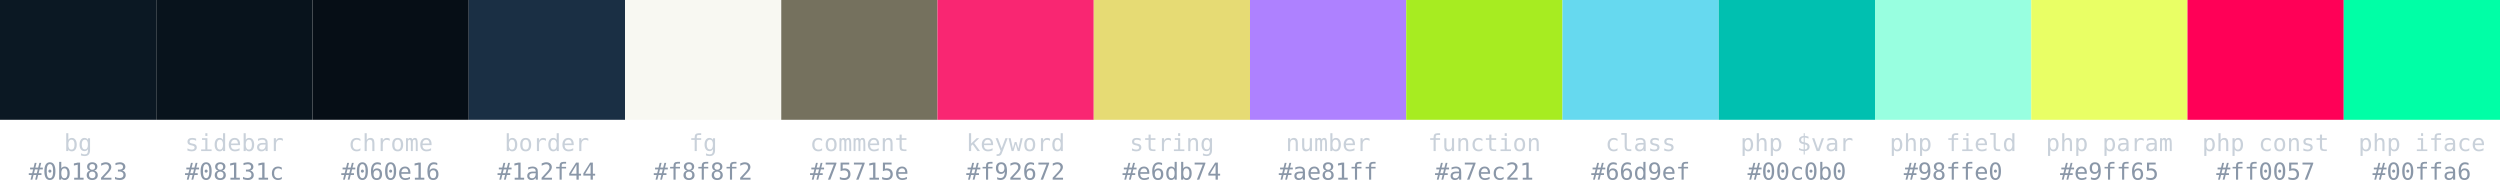
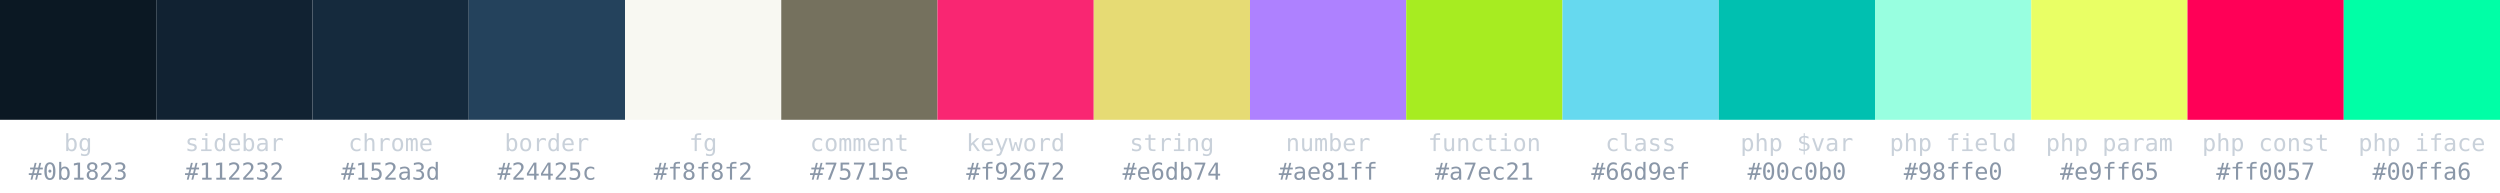
<svg xmlns="http://www.w3.org/2000/svg" width="960" height="74" viewBox="0 0 960 74" font-family="'JetBrains Mono','SF Mono',Menlo,Consolas,monospace" font-size="9">
  <rect x="0" width="60" height="46" fill="#0b1823" />
  <text x="30.0" y="58" fill="#c9d1da" text-anchor="middle">bg</text>
  <text x="30.0" y="69" fill="#8a97a8" text-anchor="middle">#0b1823</text>
-   <rect x="60" width="60" height="46" fill="#08131c" />
+   <rect x="60" width="60" height="46" fill="#112232" />
  <text x="90.0" y="58" fill="#c9d1da" text-anchor="middle">sidebar</text>
-   <text x="90.0" y="69" fill="#8a97a8" text-anchor="middle">#08131c</text>
-   <rect x="120" width="60" height="46" fill="#060e16" />
+   <text x="90.0" y="69" fill="#8a97a8" text-anchor="middle">#112232</text>
+   <rect x="120" width="60" height="46" fill="#152a3d" />
  <text x="150.0" y="58" fill="#c9d1da" text-anchor="middle">chrome</text>
-   <text x="150.0" y="69" fill="#8a97a8" text-anchor="middle">#060e16</text>
-   <rect x="180" width="60" height="46" fill="#1a2f44" />
+   <text x="150.0" y="69" fill="#8a97a8" text-anchor="middle">#152a3d</text>
+   <rect x="180" width="60" height="46" fill="#24425c" />
  <text x="210.0" y="58" fill="#c9d1da" text-anchor="middle">border</text>
-   <text x="210.0" y="69" fill="#8a97a8" text-anchor="middle">#1a2f44</text>
+   <text x="210.0" y="69" fill="#8a97a8" text-anchor="middle">#24425c</text>
  <rect x="240" width="60" height="46" fill="#f8f8f2" />
  <text x="270.0" y="58" fill="#c9d1da" text-anchor="middle">fg</text>
  <text x="270.0" y="69" fill="#8a97a8" text-anchor="middle">#f8f8f2</text>
  <rect x="300" width="60" height="46" fill="#75715e" />
  <text x="330.0" y="58" fill="#c9d1da" text-anchor="middle">comment</text>
  <text x="330.0" y="69" fill="#8a97a8" text-anchor="middle">#75715e</text>
  <rect x="360" width="60" height="46" fill="#f92672" />
  <text x="390.0" y="58" fill="#c9d1da" text-anchor="middle">keyword</text>
  <text x="390.0" y="69" fill="#8a97a8" text-anchor="middle">#f92672</text>
  <rect x="420" width="60" height="46" fill="#e6db74" />
  <text x="450.0" y="58" fill="#c9d1da" text-anchor="middle">string</text>
  <text x="450.0" y="69" fill="#8a97a8" text-anchor="middle">#e6db74</text>
  <rect x="480" width="60" height="46" fill="#ae81ff" />
  <text x="510.0" y="58" fill="#c9d1da" text-anchor="middle">number</text>
  <text x="510.0" y="69" fill="#8a97a8" text-anchor="middle">#ae81ff</text>
  <rect x="540" width="60" height="46" fill="#a7ec21" />
  <text x="570.0" y="58" fill="#c9d1da" text-anchor="middle">function</text>
  <text x="570.0" y="69" fill="#8a97a8" text-anchor="middle">#a7ec21</text>
  <rect x="600" width="60" height="46" fill="#66d9ef" />
  <text x="630.0" y="58" fill="#c9d1da" text-anchor="middle">class</text>
  <text x="630.0" y="69" fill="#8a97a8" text-anchor="middle">#66d9ef</text>
  <rect x="660" width="60" height="46" fill="#00c0b0" />
  <text x="690.0" y="58" fill="#c9d1da" text-anchor="middle">php $var</text>
  <text x="690.0" y="69" fill="#8a97a8" text-anchor="middle">#00c0b0</text>
  <rect x="720" width="60" height="46" fill="#98ffe0" />
  <text x="750.0" y="58" fill="#c9d1da" text-anchor="middle">php field</text>
  <text x="750.0" y="69" fill="#8a97a8" text-anchor="middle">#98ffe0</text>
  <rect x="780" width="60" height="46" fill="#e9ff65" />
  <text x="810.0" y="58" fill="#c9d1da" text-anchor="middle">php param</text>
  <text x="810.0" y="69" fill="#8a97a8" text-anchor="middle">#e9ff65</text>
  <rect x="840" width="60" height="46" fill="#ff0057" />
  <text x="870.0" y="58" fill="#c9d1da" text-anchor="middle">php const</text>
  <text x="870.0" y="69" fill="#8a97a8" text-anchor="middle">#ff0057</text>
  <rect x="900" width="60" height="46" fill="#00ffa6" />
  <text x="930.0" y="58" fill="#c9d1da" text-anchor="middle">php iface</text>
  <text x="930.0" y="69" fill="#8a97a8" text-anchor="middle">#00ffa6</text>
</svg>
